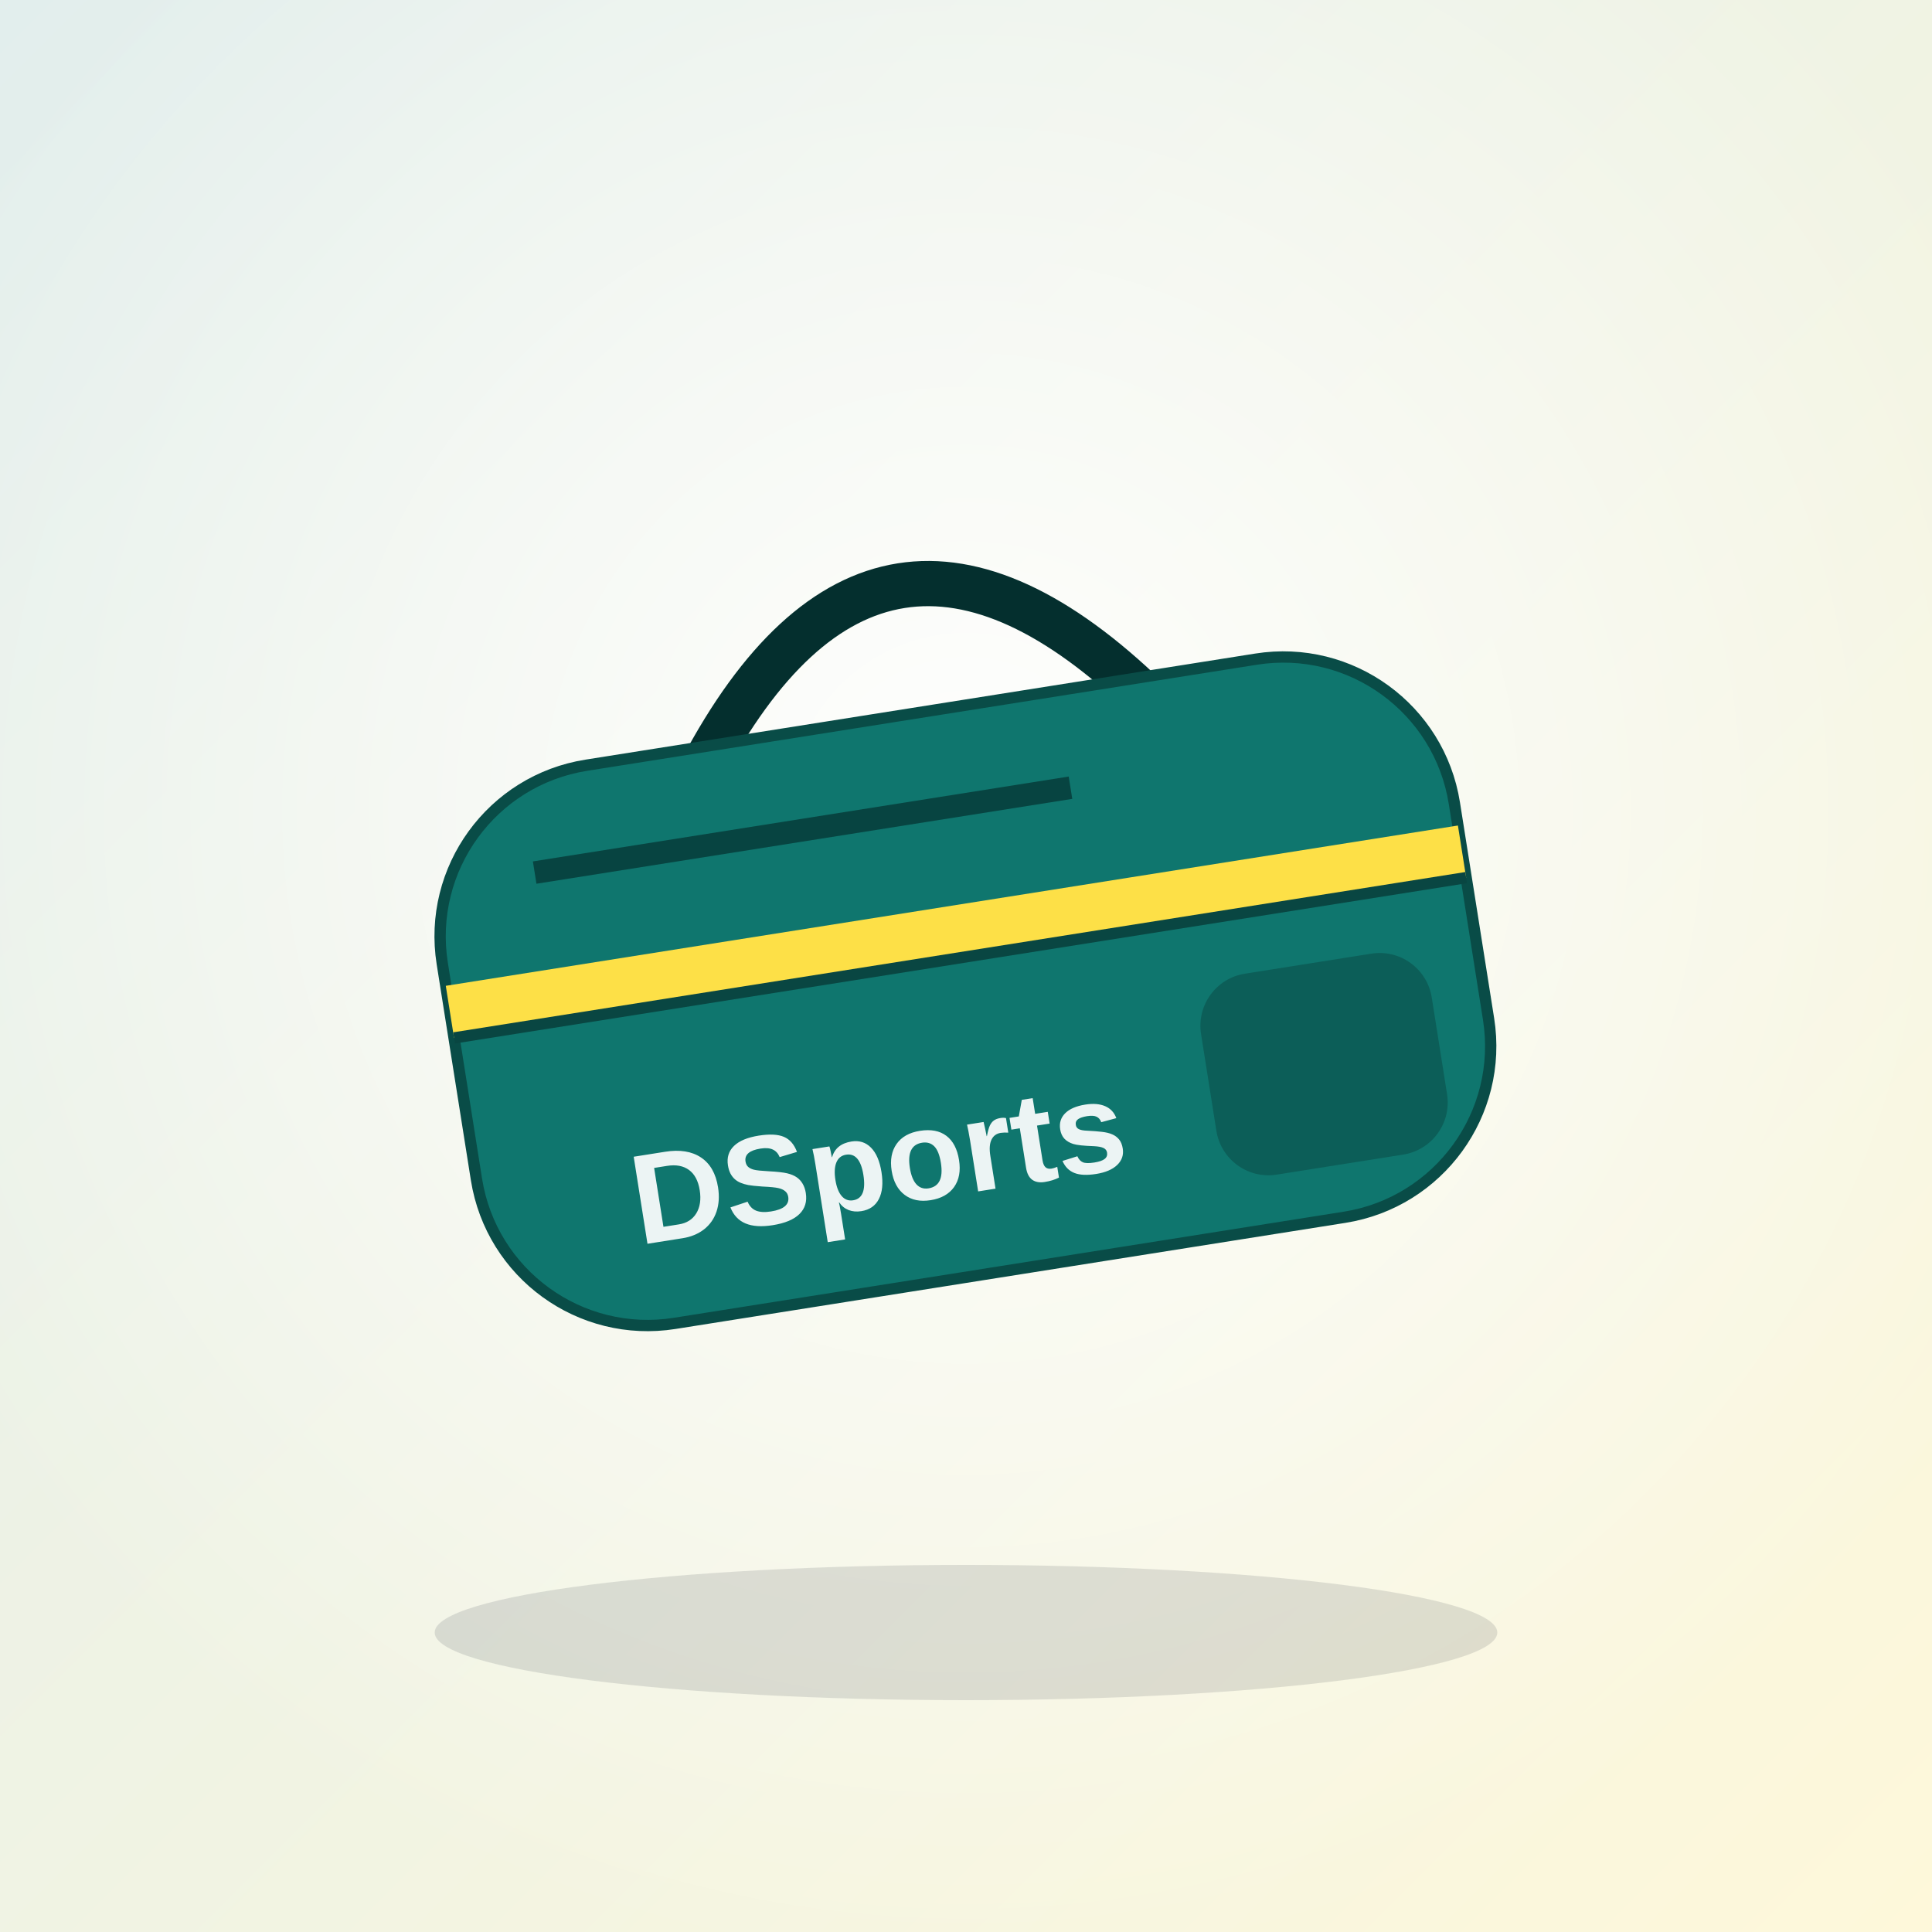
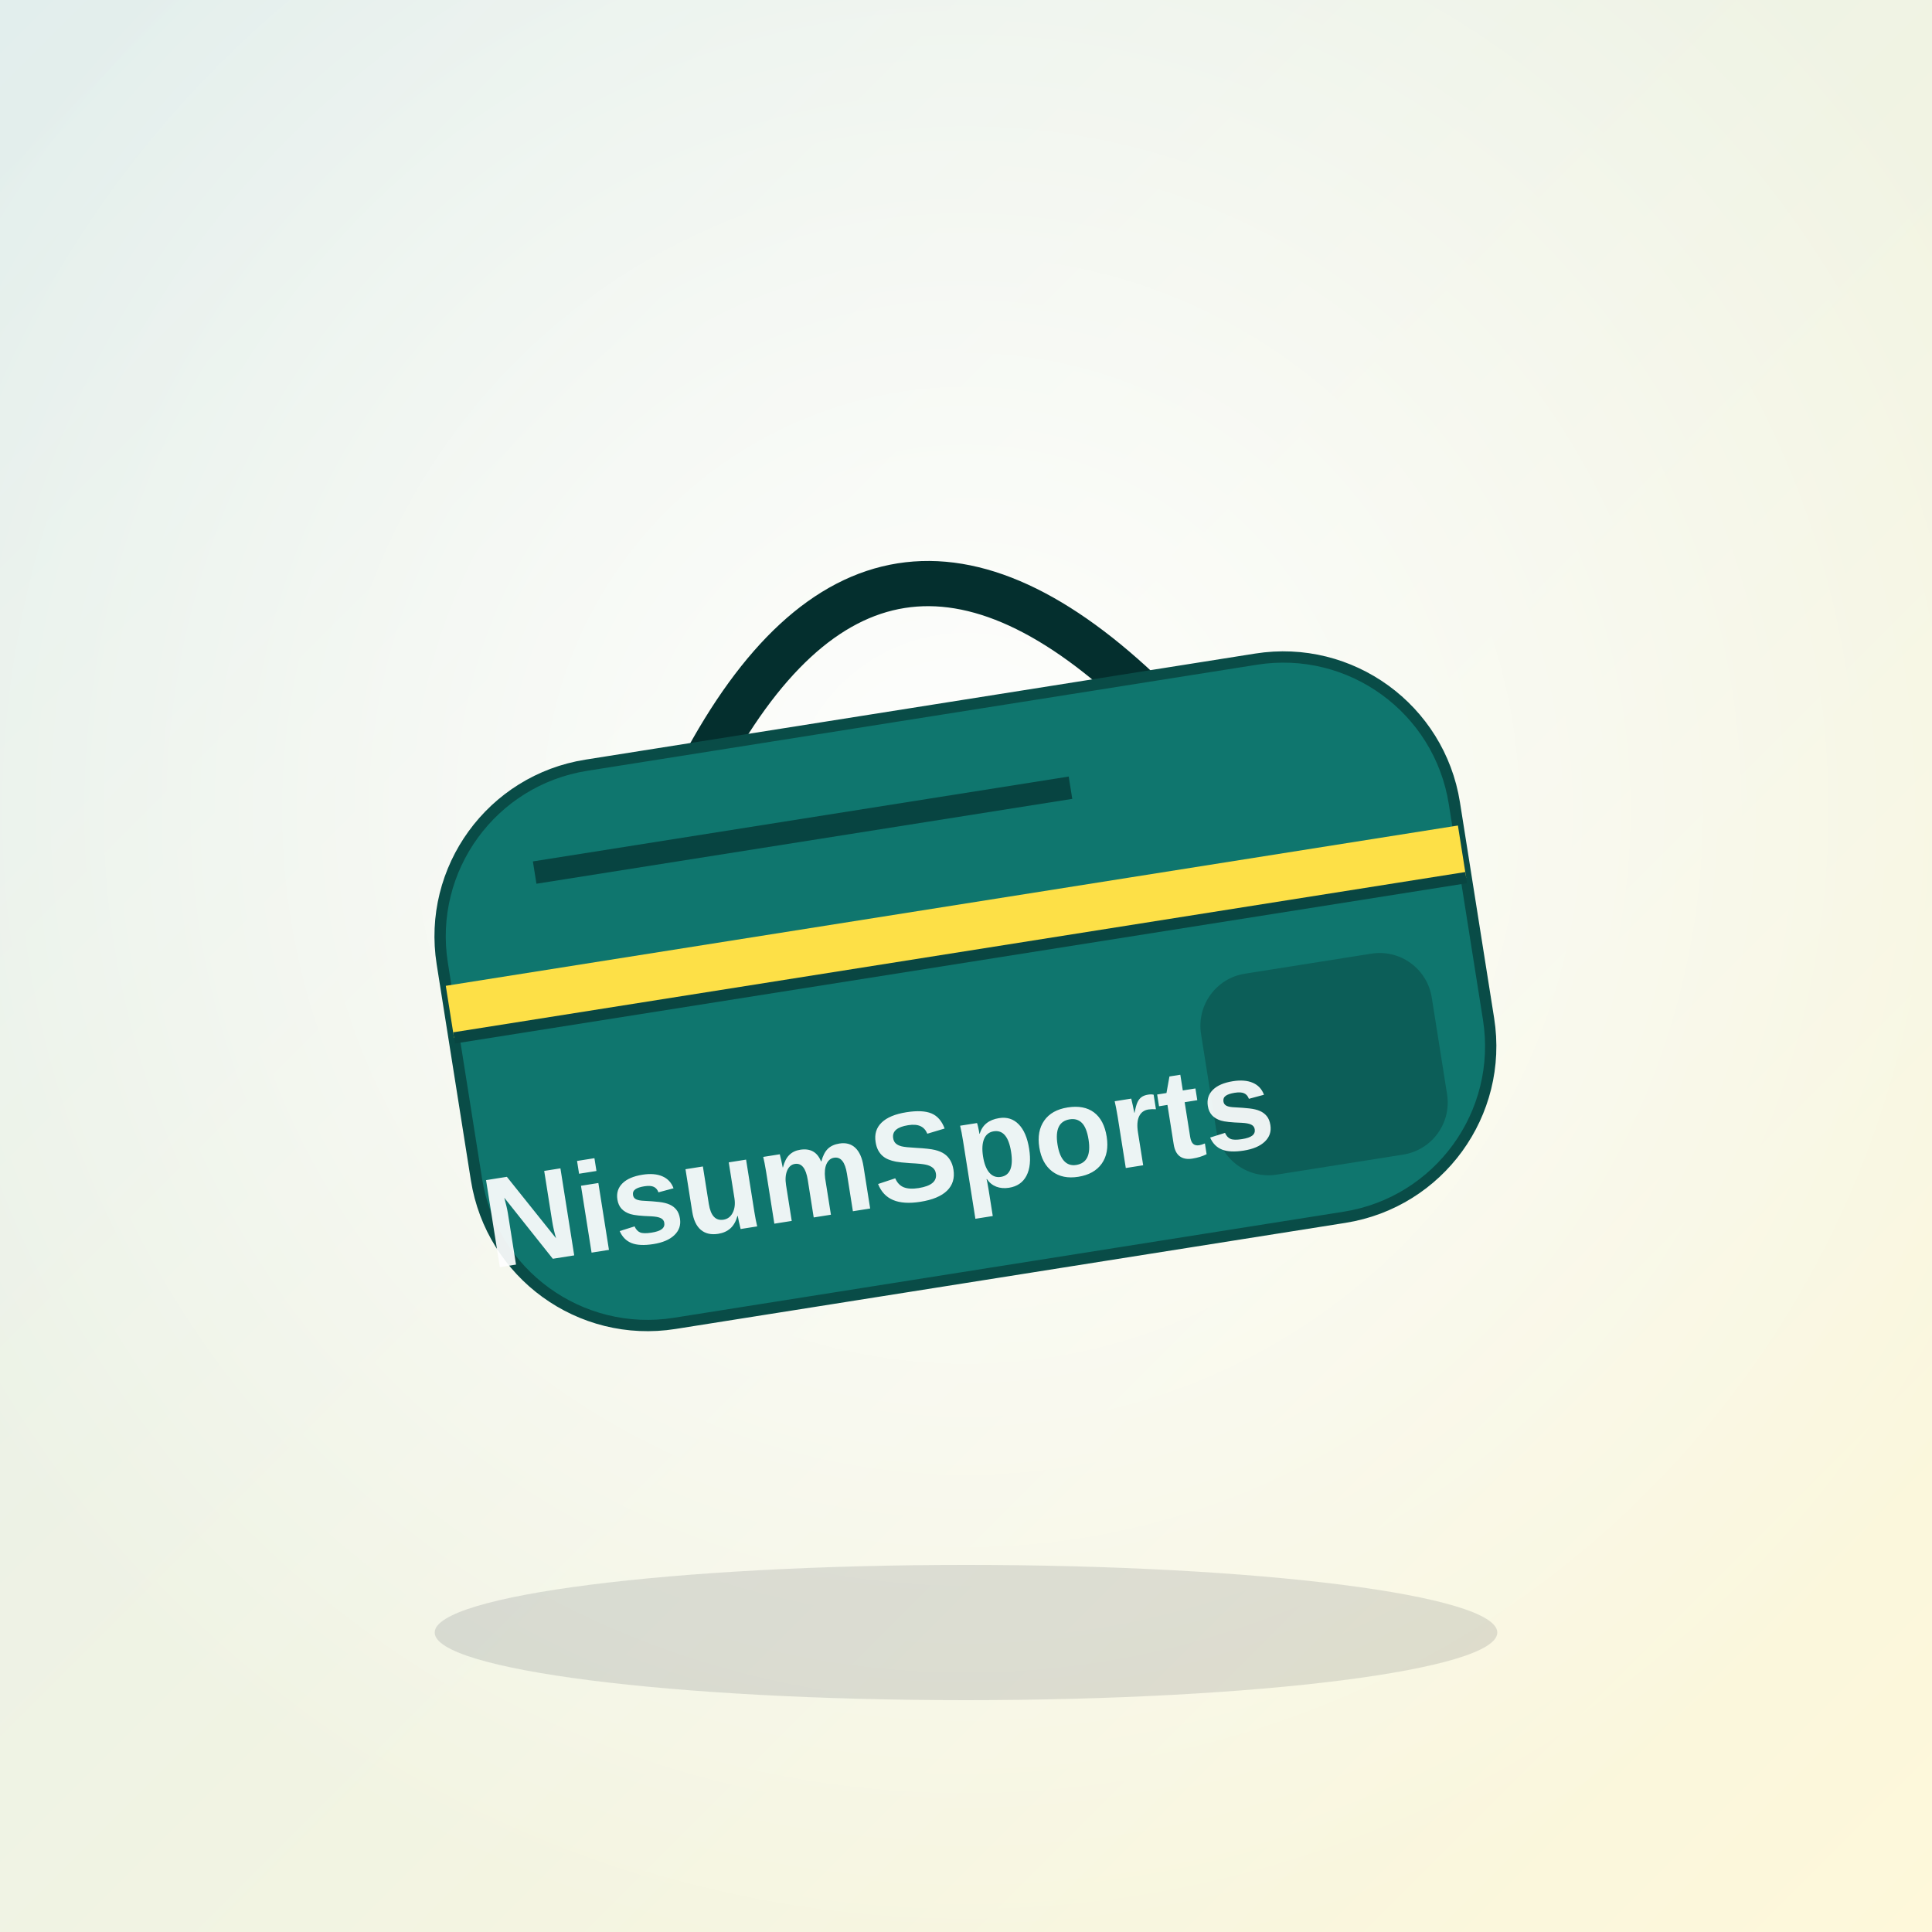
<svg xmlns="http://www.w3.org/2000/svg" viewBox="0 0 400 400" width="400" height="400" role="img" aria-label="product illustration">
  <defs>
    <linearGradient id="bg" x1="0" y1="0" x2="1" y2="1">
      <stop offset="0" stop-color="#E2EEED" />
      <stop offset="1" stop-color="#FEF8DA" />
    </linearGradient>
    <linearGradient id="wood" x1="0" y1="0" x2="1" y2="0">
      <stop offset="0" stop-color="#F2D9A8" />
      <stop offset=".5" stop-color="#E4BE80" />
      <stop offset="1" stop-color="#C99A58" />
    </linearGradient>
    <radialGradient id="spot" cx=".5" cy=".42" r=".6">
      <stop offset="0" stop-color="#FFFFFF" stop-opacity=".95" />
      <stop offset="1" stop-color="#FFFFFF" stop-opacity="0" />
    </radialGradient>
  </defs>
  <rect width="400" height="400" fill="url(#bg)" />
  <rect width="400" height="400" fill="url(#spot)" />
  <ellipse cx="200" cy="338" rx="110" ry="14" fill="#0B1426" opacity=".12" />
  <g transform="translate(200 206) rotate(-9) scale(.78) translate(-200 -200)">
    <path d="M140 130Q200 50 260 130" stroke="#042F2E" stroke-width="12" fill="none" />
    <rect x="64" y="124" width="272" height="150" rx="46" fill="#0F766E" stroke="#094C47" stroke-width="3" />
    <rect x="64" y="176" width="272" height="14" fill="#FDE047" />
    <path d="M64 190H336" stroke="#094642" stroke-width="3" />
    <rect x="260" y="206" width="62" height="54" rx="14" fill="#0C5E58" />
    <path d="M92 150H236" stroke="#042F2E" stroke-width="6" opacity=".7" />
-     <text x="170" y="252" font-size="34" font-family="Arial" font-weight="800" text-anchor="middle" fill="#FFFFFF" opacity=".92">DSports</text>
+     <text x="170" y="252" font-size="34" font-family="Arial" font-weight="800" text-anchor="middle" fill="#FFFFFF" opacity=".92">NisumSports</text>
  </g>
</svg>
